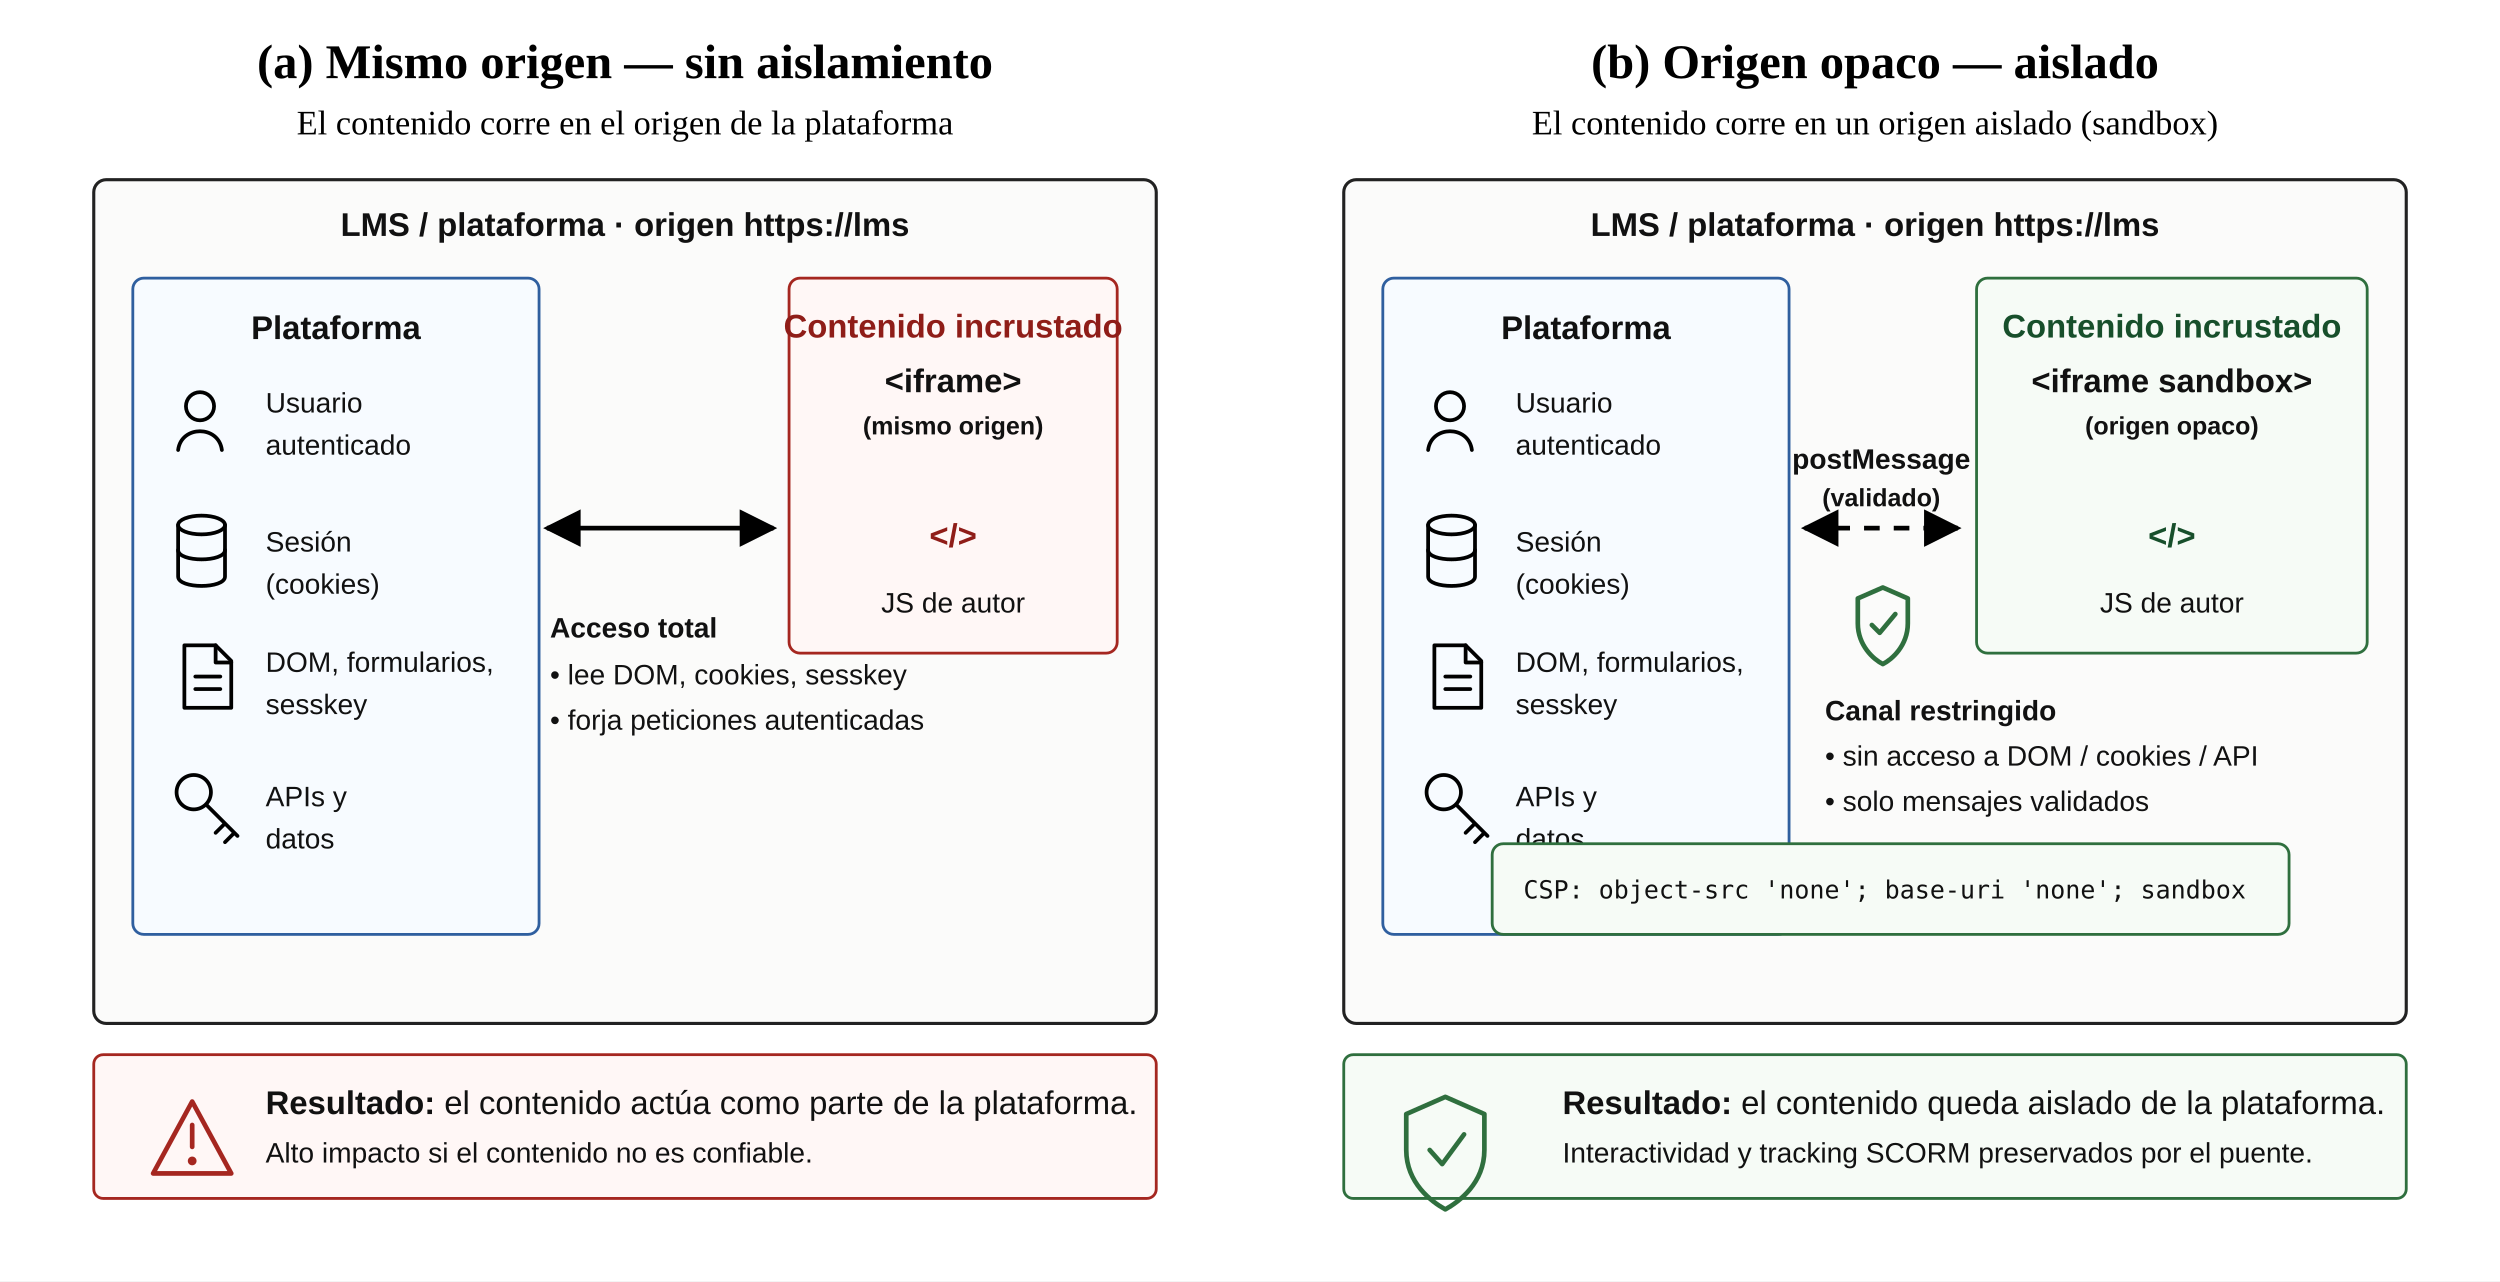
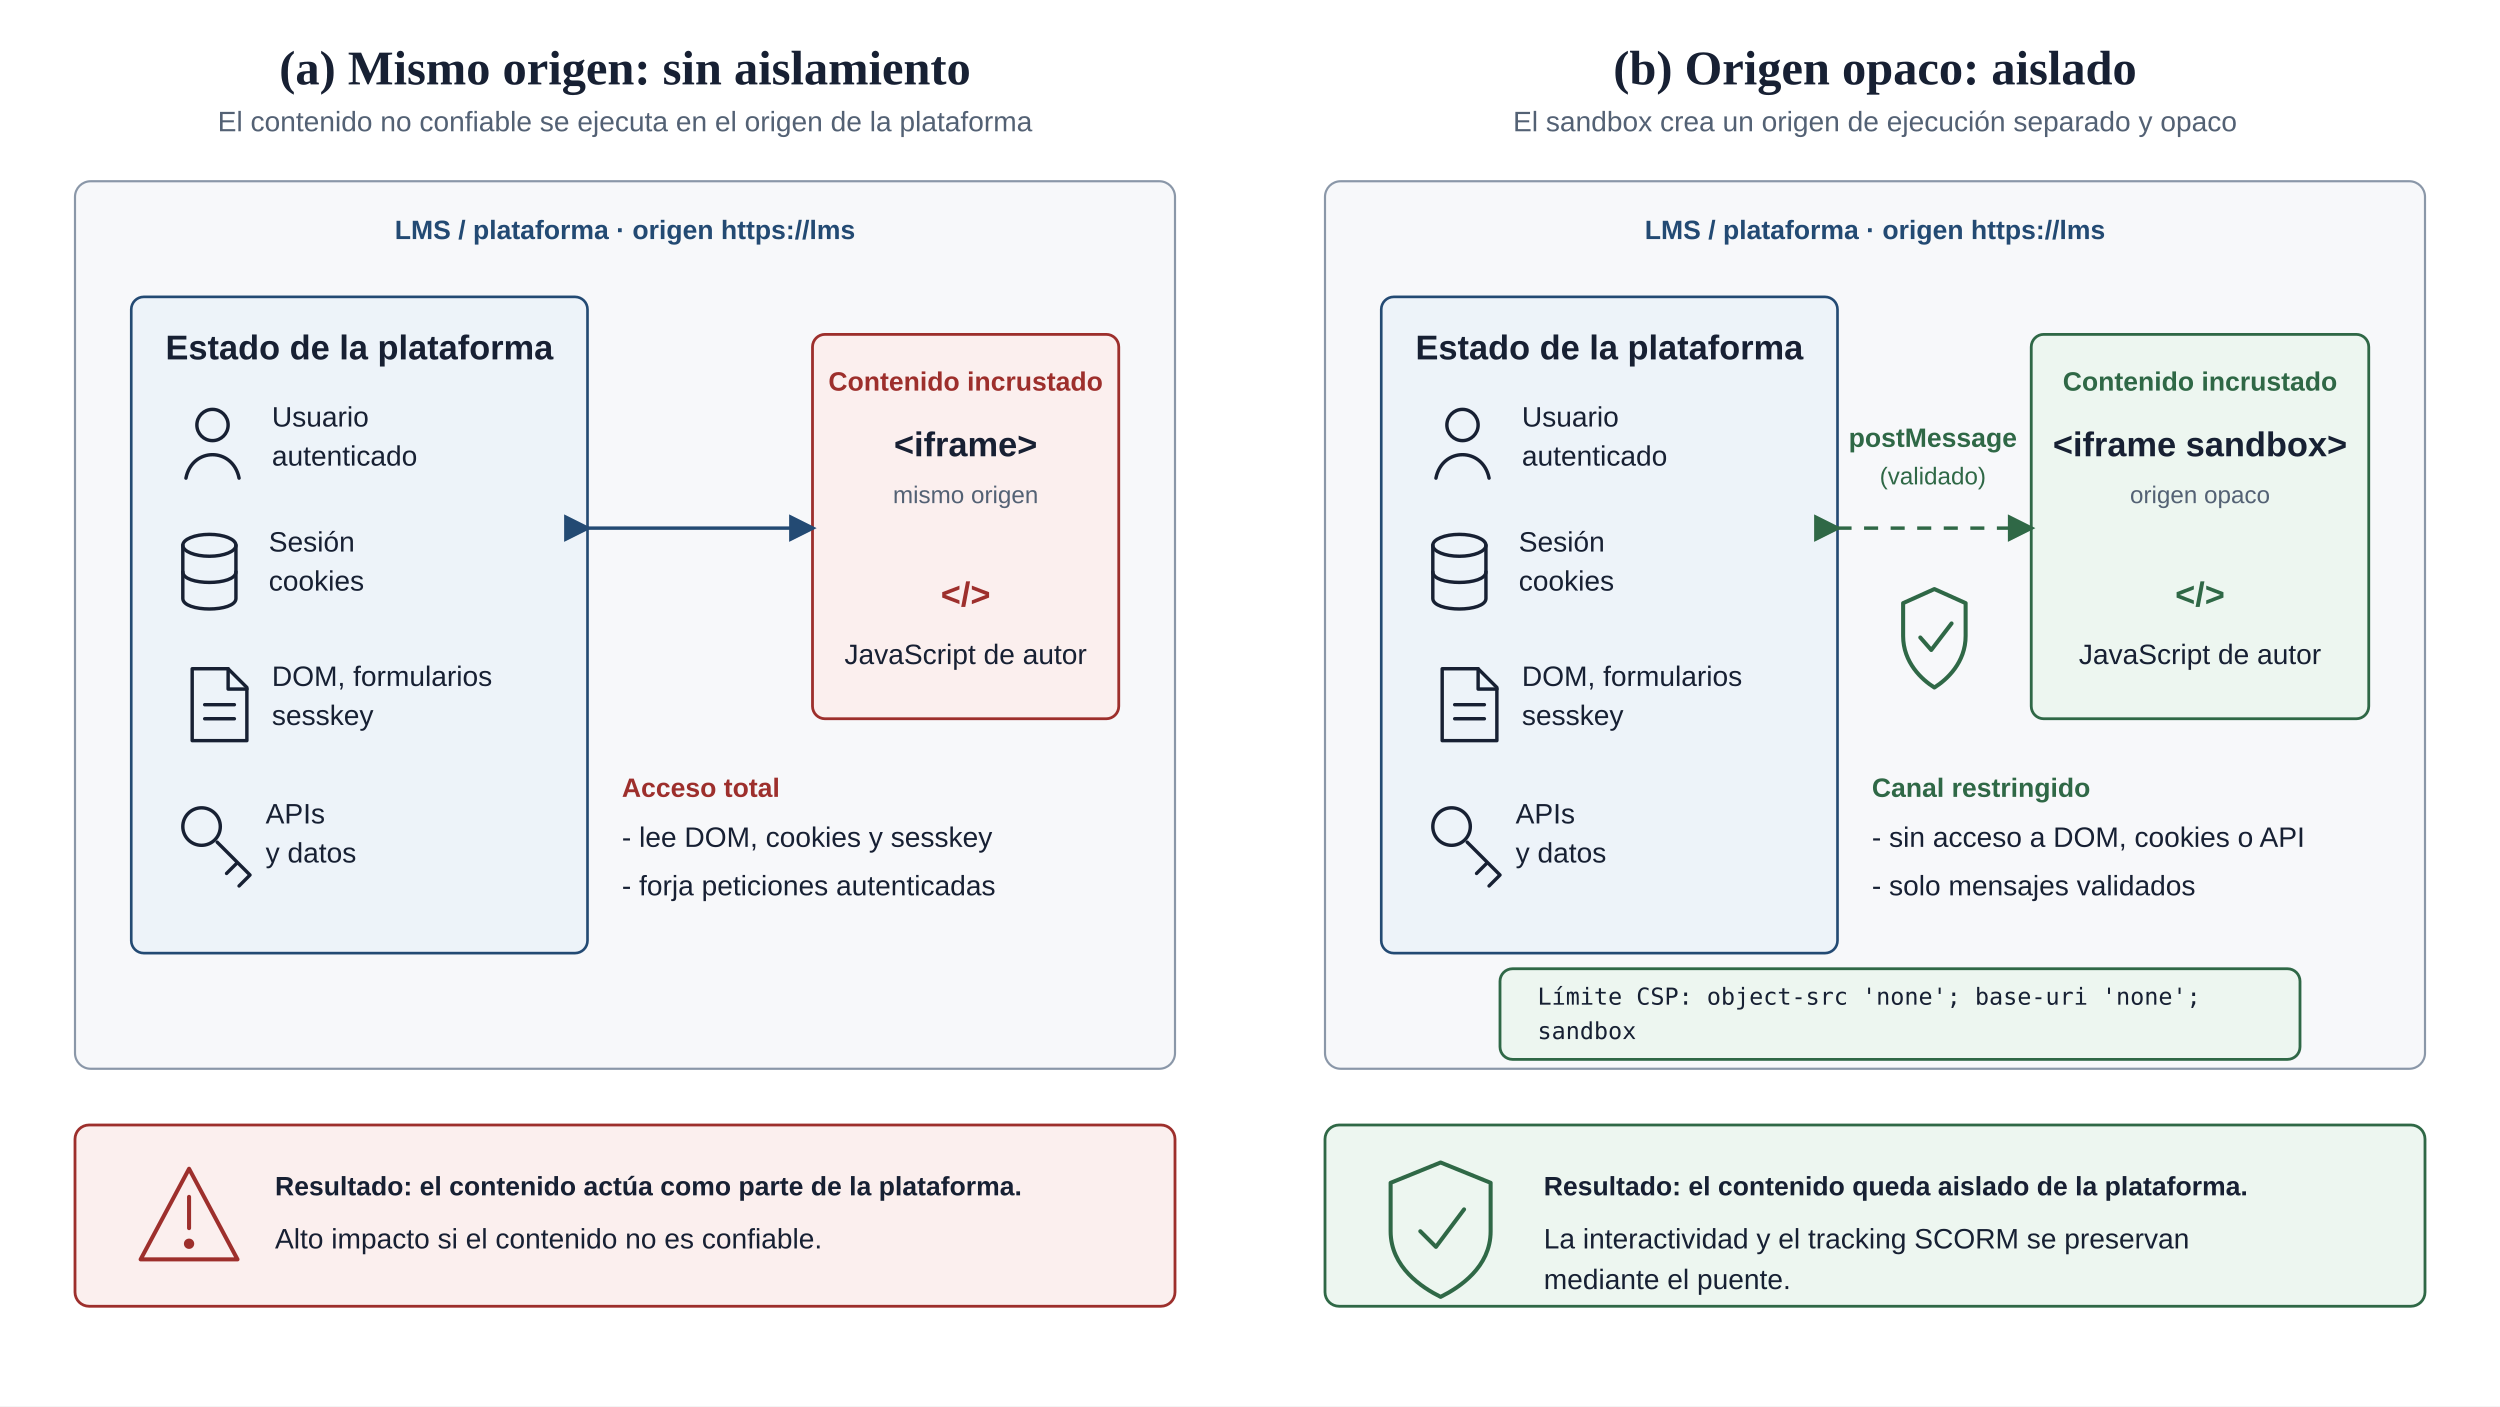
- <svg xmlns="http://www.w3.org/2000/svg" viewBox="0 0 1600 820" role="img" aria-labelledby="t d">
+ <svg xmlns="http://www.w3.org/2000/svg" viewBox="0 0 1600 900" role="img" aria-labelledby="title desc">
  <defs>
    <style>
      .bg{fill:#fff}
-       .panel{fill:#fbfbfa;stroke:#222;stroke-width:2}
-       .platform{fill:#f7fbff;stroke:#2f5f9f;stroke-width:1.8}
-       .danger{fill:#fff7f6;stroke:#a52720;stroke-width:1.8}
-       .safe{fill:#f6fbf6;stroke:#2f6f3e;stroke-width:1.8}
-       .title{font-family:Georgia,'Times New Roman',serif;font-size:31px;font-weight:700;fill:#000}
-       .subtitle{font-family:Georgia,'Times New Roman',serif;font-size:22px;fill:#000}
-       .label{font-family:Arial,Helvetica,sans-serif;font-size:21px;font-weight:700;fill:#111}
-       .text{font-family:Arial,Helvetica,sans-serif;font-size:18px;fill:#111}
-       .small{font-family:Arial,Helvetica,sans-serif;font-size:16px;fill:#111}
-       .mono{font-family:Consolas,Menlo,monospace;font-size:16px;fill:#111}
-       .danger-text{fill:#8f1d18}.safe-text{fill:#174f2b}
-       .arrow{stroke:#000;stroke-width:3;fill:none}
-       .arrow-dashed{stroke:#000;stroke-width:3;fill:none;stroke-dasharray:10 9}
-       .icon-stroke{fill:none;stroke:#000;stroke-width:2.4;stroke-linecap:round;stroke-linejoin:round}
-       .safe-icon{fill:none;stroke:#2f6f3e;stroke-width:3;stroke-linecap:round;stroke-linejoin:round}
-       .danger-icon{fill:none;stroke:#a52720;stroke-width:3;stroke-linecap:round;stroke-linejoin:round}
+       .frame{fill:#ffffff;stroke:#8a97a8;stroke-width:1.6}
+       .panel{fill:#f7f8fa;stroke:#8a97a8;stroke-width:1.4}
+       .lms{fill:#edf3f9;stroke:#234a73;stroke-width:1.7}
+       .risk{fill:#fbefee;stroke:#9d2f2c;stroke-width:1.8}
+       .safe{fill:#edf6f0;stroke:#2f6846;stroke-width:1.8}
+       .media{fill:#fff4e2;stroke:#9a5b16;stroke-width:1.8}
+       .ghost{fill:#f3f5f8;stroke:#8a97a8;stroke-width:1.4;stroke-dasharray:8 6}
+       .title{font-family:Georgia,'Times New Roman',serif;font-size:31px;font-weight:700;fill:#172033}
+       .subtitle{font-family:Arial,Helvetica,sans-serif;font-size:18px;fill:#536174}
+       .h{font-family:Arial,Helvetica,sans-serif;font-size:22px;font-weight:700;fill:#172033}
+       .hSmall{font-family:Arial,Helvetica,sans-serif;font-size:17px;font-weight:700;fill:#172033}
+       .text{font-family:Arial,Helvetica,sans-serif;font-size:18px;fill:#172033}
+       .small{font-family:Arial,Helvetica,sans-serif;font-size:15.5px;fill:#536174}
+       .mono{font-family:Menlo,Consolas,monospace;font-size:15px;fill:#172033}
+       .riskText{fill:#9d2f2c}
+       .safeText{fill:#2f6846}
+       .blueText{fill:#234a73}
+       .amberText{fill:#9a5b16}
+       .line{stroke:#8a97a8;stroke-width:2;fill:none}
+       .arrowBlue{stroke:#234a73;stroke-width:2.2;fill:none}
+       .arrowGreen{stroke:#2f6846;stroke-width:2.2;fill:none}
+       .arrowGray{stroke:#8a97a8;stroke-width:1.8;fill:none;stroke-dasharray:7 6}
+       .icon{fill:none;stroke:#172033;stroke-width:2.2;stroke-linecap:round;stroke-linejoin:round}
+       .iconSafe{fill:none;stroke:#2f6846;stroke-width:2.6;stroke-linecap:round;stroke-linejoin:round}
+       .iconRisk{fill:none;stroke:#9d2f2c;stroke-width:2.6;stroke-linecap:round;stroke-linejoin:round}
+       .pill{fill:#e8edf3;stroke:#c5ced8;stroke-width:1}
+       .pillText{font-family:Arial,Helvetica,sans-serif;font-size:14px;font-weight:700;fill:#172033}
    </style>
-     <marker id="aB" viewBox="0 0 10 10" refX="9" refY="5" markerWidth="8" markerHeight="8" orient="auto-start-reverse">
-       <path d="M0 0L10 5L0 10z" fill="#000" />
+     <marker id="arrowBlue" viewBox="0 0 10 10" refX="8.5" refY="5" markerWidth="8" markerHeight="8" orient="auto">
+       <path d="M0 0L10 5L0 10z" fill="#234a73" />
+     </marker>
+     <marker id="arrowGreen" viewBox="0 0 10 10" refX="8.5" refY="5" markerWidth="8" markerHeight="8" orient="auto">
+       <path d="M0 0L10 5L0 10z" fill="#2f6846" />
+     </marker>
+     <marker id="arrowGray" viewBox="0 0 10 10" refX="8.5" refY="5" markerWidth="8" markerHeight="8" orient="auto">
+       <path d="M0 0L10 5L0 10z" fill="#8a97a8" />
    </marker>
  </defs>
-   <rect class="bg" x="0" y="0" width="1600" height="820" />
-   <text class="title" x="400" y="50" text-anchor="middle">(a) Mismo origen — sin aislamiento</text>
-   <text class="subtitle" x="400" y="86" text-anchor="middle">El contenido corre en el origen de la plataforma</text>
-   <text class="title" x="1200" y="50" text-anchor="middle">(b) Origen opaco — aislado</text>
-   <text class="subtitle" x="1200" y="86" text-anchor="middle">El contenido corre en un origen aislado (sandbox)</text>
-   <rect class="panel" x="60" y="115" width="680" height="540" rx="8" />
-   <rect class="panel" x="860" y="115" width="680" height="540" rx="8" />
-   <text class="label" x="400" y="151" text-anchor="middle">LMS / plataforma · origen https://lms</text>
-   <text class="label" x="1200" y="151" text-anchor="middle">LMS / plataforma · origen https://lms</text>
-   <rect class="platform" x="85" y="178" width="260" height="420" rx="7" />
-   <text class="label" x="215" y="217" text-anchor="middle">Plataforma</text>
-   <g transform="translate(113 250)">
-     <circle class="icon-stroke" cx="15" cy="10" r="9" />
-     <path class="icon-stroke" d="M1 38C3 22 27 22 29 38" />
+   <rect class="bg" x="0" y="0" width="1600" height="900" />
+   <text class="title" x="400" y="54" text-anchor="middle">(a) Mismo origen: sin aislamiento</text>
+   <text class="subtitle" x="400" y="84" text-anchor="middle">El contenido no confiable se ejecuta en el origen de la plataforma</text>
+   <text class="title" x="1200" y="54" text-anchor="middle">(b) Origen opaco: aislado</text>
+   <text class="subtitle" x="1200" y="84" text-anchor="middle">El sandbox crea un origen de ejecución separado y opaco</text>
+   <rect class="panel" x="48" y="116" width="704" height="568" rx="10" />
+   <rect class="panel" x="848" y="116" width="704" height="568" rx="10" />
+   <text class="hSmall blueText" x="400" y="153" text-anchor="middle">LMS / plataforma · origen https://lms</text>
+   <text class="hSmall blueText" x="1200" y="153" text-anchor="middle">LMS / plataforma · origen https://lms</text>
+   <rect class="lms" x="84" y="190" width="292" height="420" rx="8" />
+   <text class="h" x="230" y="230" text-anchor="middle">Estado de la plataforma</text>
+   <g transform="translate(116 258)">
+     <circle class="icon" cx="20" cy="14" r="10" />
+     <path class="icon" d="M3 48C7 28 33 28 37 48" />
+     <text class="text" x="58" y="15" text-anchor="start">Usuario</text>
+     <text class="text" x="58" y="40" text-anchor="start">autenticado</text>
  </g>
-   <text class="text" x="170" y="264">Usuario</text>
-   <text class="text" x="170" y="291">autenticado</text>
-   <g transform="translate(111 328)">
-     <ellipse class="icon-stroke" cx="18" cy="8" rx="15" ry="6" />
-     <path class="icon-stroke" d="M3 8V41C3 49 33 49 33 41V8" />
-     <path class="icon-stroke" d="M3 24C3 32 33 32 33 24" />
+   <g transform="translate(114 338)">
+     <ellipse class="icon" cx="20" cy="11" rx="17" ry="7" />
+     <path class="icon" d="M3 11V45C3 54 37 54 37 45V11" />
+     <path class="icon" d="M3 28C3 37 37 37 37 28" />
+     <text class="text" x="58" y="15" text-anchor="start">Sesión</text>
+     <text class="text" x="58" y="40" text-anchor="start">cookies</text>
  </g>
-   <text class="text" x="170" y="353">Sesión</text>
-   <text class="text" x="170" y="380">(cookies)</text>
-   <g transform="translate(114 411)">
-     <path class="icon-stroke" d="M4 2H24L34 12V42H4Z" />
-     <path class="icon-stroke" d="M24 2V13H34" />
-     <path class="icon-stroke" d="M11 22H27M11 30H27" />
+   <g transform="translate(116 424)">
+     <path class="icon" d="M7 4H30L42 16V50H7Z" />
+     <path class="icon" d="M30 4V17H42" />
+     <path class="icon" d="M15 27H34M15 36H34" />
+     <text class="text" x="58" y="15" text-anchor="start">DOM, formularios</text>
+     <text class="text" x="58" y="40" text-anchor="start">sesskey</text>
  </g>
-   <text class="text" x="170" y="430">DOM, formularios,</text>
-   <text class="text" x="170" y="457">sesskey</text>
-   <g transform="translate(110 493)">
-     <circle class="icon-stroke" cx="14" cy="14" r="11" />
-     <path class="icon-stroke" d="M22 22L42 42M34 34L28 40M40 40L34 46" />
+   <g transform="translate(112 512)">
+     <circle class="icon" cx="17" cy="17" r="12" />
+     <path class="icon" d="M27 27L48 48M40 40L33 47M48 48L41 55" />
+     <text class="text" x="58" y="15" text-anchor="start">APIs</text>
+     <text class="text" x="58" y="40" text-anchor="start">y datos</text>
  </g>
-   <text class="text" x="170" y="516">APIs y</text>
-   <text class="text" x="170" y="543">datos</text>
-   <rect class="danger" x="505" y="178" width="210" height="240" rx="7" />
-   <text class="label danger-text" x="610" y="216" text-anchor="middle">Contenido incrustado</text>
-   <text class="label" x="610" y="251" text-anchor="middle">&lt;iframe&gt;</text>
-   <text class="small" x="610" y="278" text-anchor="middle" font-weight="700">(mismo origen)</text>
-   <text class="label danger-text" x="610" y="350" text-anchor="middle" font-size="48">&lt;/&gt;</text>
-   <text class="text" x="610" y="392" text-anchor="middle">JS de autor</text>
-   <path class="arrow" d="M350 338H495" marker-start="url(#aB)" marker-end="url(#aB)" />
-   <text class="text" x="352" y="408" font-weight="700">Acceso total</text>
-   <text class="text" x="352" y="438">• lee DOM, cookies, sesskey</text>
-   <text class="text" x="352" y="467">• forja peticiones autenticadas</text>
-   <rect class="danger" x="60" y="675" width="680" height="92" rx="6" />
-   <g transform="translate(98 705)">
-     <path class="danger-icon" d="M25 0L50 46H0Z" />
-     <path class="danger-icon" d="M25 15V29" />
-     <circle fill="#a52720" cx="25" cy="38" r="2.8" />
+   <rect class="risk" x="520" y="214" width="196" height="246" rx="8" />
+   <text class="hSmall riskText" x="618" y="250" text-anchor="middle">Contenido incrustado</text>
+   <text class="h" x="618" y="292" text-anchor="middle">&lt;iframe&gt;</text>
+   <text class="small" x="618" y="322" text-anchor="middle">mismo origen</text>
+   <text class="h riskText" x="618" y="388" text-anchor="middle" font-size="42">&lt;/&gt;</text>
+   <text class="text" x="618" y="425" text-anchor="middle">JavaScript de autor</text>
+   <path class="arrowBlue" d="M376 338H520" marker-start="url(#arrowBlue)" marker-end="url(#arrowBlue)" />
+   <text class="hSmall riskText" x="398" y="510">Acceso total</text>
+   <text class="text" x="398" y="542" text-anchor="start">- lee DOM, cookies y sesskey</text>
+   <text class="text" x="398" y="573" text-anchor="start">- forja peticiones autenticadas</text>
+   <rect class="risk" x="48" y="720" width="704" height="116" rx="9" />
+   <g transform="translate(88 744)">
+     <path class="iconRisk" d="M33 4L64 62H2Z" />
+     <path class="iconRisk" d="M33 22V42" />
+     <circle fill="#9d2f2c" cx="33" cy="52" r="3.3" />
  </g>
-   <text class="label" x="170" y="713">Resultado: <tspan font-weight="400">el contenido actúa como parte de la plataforma.</tspan>
-   </text>
-   <text class="text" x="170" y="744">Alto impacto si el contenido no es confiable.</text>
-   <rect class="platform" x="885" y="178" width="260" height="420" rx="7" />
-   <text class="label" x="1015" y="217" text-anchor="middle">Plataforma</text>
-   <g transform="translate(913 250)">
-     <circle class="icon-stroke" cx="15" cy="10" r="9" />
-     <path class="icon-stroke" d="M1 38C3 22 27 22 29 38" />
+   <text class="hSmall" x="176" y="765">Resultado: el contenido actúa como parte de la plataforma.</text>
+   <text class="text" x="176" y="799">Alto impacto si el contenido no es confiable.</text>
+   <rect class="lms" x="884" y="190" width="292" height="420" rx="8" />
+   <text class="h" x="1030" y="230" text-anchor="middle">Estado de la plataforma</text>
+   <g transform="translate(916 258)">
+     <circle class="icon" cx="20" cy="14" r="10" />
+     <path class="icon" d="M3 48C7 28 33 28 37 48" />
+     <text class="text" x="58" y="15" text-anchor="start">Usuario</text>
+     <text class="text" x="58" y="40" text-anchor="start">autenticado</text>
  </g>
-   <text class="text" x="970" y="264">Usuario</text>
-   <text class="text" x="970" y="291">autenticado</text>
-   <g transform="translate(911 328)">
-     <ellipse class="icon-stroke" cx="18" cy="8" rx="15" ry="6" />
-     <path class="icon-stroke" d="M3 8V41C3 49 33 49 33 41V8" />
-     <path class="icon-stroke" d="M3 24C3 32 33 32 33 24" />
+   <g transform="translate(914 338)">
+     <ellipse class="icon" cx="20" cy="11" rx="17" ry="7" />
+     <path class="icon" d="M3 11V45C3 54 37 54 37 45V11" />
+     <path class="icon" d="M3 28C3 37 37 37 37 28" />
+     <text class="text" x="58" y="15" text-anchor="start">Sesión</text>
+     <text class="text" x="58" y="40" text-anchor="start">cookies</text>
  </g>
-   <text class="text" x="970" y="353">Sesión</text>
-   <text class="text" x="970" y="380">(cookies)</text>
-   <g transform="translate(914 411)">
-     <path class="icon-stroke" d="M4 2H24L34 12V42H4Z" />
-     <path class="icon-stroke" d="M24 2V13H34" />
-     <path class="icon-stroke" d="M11 22H27M11 30H27" />
+   <g transform="translate(916 424)">
+     <path class="icon" d="M7 4H30L42 16V50H7Z" />
+     <path class="icon" d="M30 4V17H42" />
+     <path class="icon" d="M15 27H34M15 36H34" />
+     <text class="text" x="58" y="15" text-anchor="start">DOM, formularios</text>
+     <text class="text" x="58" y="40" text-anchor="start">sesskey</text>
  </g>
-   <text class="text" x="970" y="430">DOM, formularios,</text>
-   <text class="text" x="970" y="457">sesskey</text>
-   <g transform="translate(910 493)">
-     <circle class="icon-stroke" cx="14" cy="14" r="11" />
-     <path class="icon-stroke" d="M22 22L42 42M34 34L28 40M40 40L34 46" />
+   <g transform="translate(912 512)">
+     <circle class="icon" cx="17" cy="17" r="12" />
+     <path class="icon" d="M27 27L48 48M40 40L33 47M48 48L41 55" />
+     <text class="text" x="58" y="15" text-anchor="start">APIs</text>
+     <text class="text" x="58" y="40" text-anchor="start">y datos</text>
  </g>
-   <text class="text" x="970" y="516">APIs y</text>
-   <text class="text" x="970" y="543">datos</text>
-   <rect class="safe" x="1265" y="178" width="250" height="240" rx="7" />
-   <text class="label safe-text" x="1390" y="216" text-anchor="middle">Contenido incrustado</text>
-   <text class="label" x="1390" y="251" text-anchor="middle">&lt;iframe sandbox&gt;</text>
-   <text class="small" x="1390" y="278" text-anchor="middle" font-weight="700">(origen opaco)</text>
-   <text class="label safe-text" x="1390" y="350" text-anchor="middle" font-size="48">&lt;/&gt;</text>
-   <text class="text" x="1390" y="392" text-anchor="middle">JS de autor</text>
-   <path class="arrow-dashed" d="M1155 338H1253" marker-start="url(#aB)" marker-end="url(#aB)" />
-   <text class="text" x="1204" y="300" text-anchor="middle" font-weight="700">postMessage</text>
-   <text class="small" x="1204" y="324" text-anchor="middle" font-weight="700">(validado)</text>
-   <g transform="translate(1187 374)">
-     <path class="safe-icon" d="M18 2L34 9V25C34 39 24 48 18 51C12 48 2 39 2 25V9Z" />
-     <path class="safe-icon" d="M11 26L16 31L26 19" />
+   <rect class="safe" x="1300" y="214" width="216" height="246" rx="8" />
+   <text class="hSmall safeText" x="1408" y="250" text-anchor="middle">Contenido incrustado</text>
+   <text class="h" x="1408" y="292" text-anchor="middle">&lt;iframe sandbox&gt;</text>
+   <text class="small" x="1408" y="322" text-anchor="middle">origen opaco</text>
+   <text class="h safeText" x="1408" y="388" text-anchor="middle" font-size="42">&lt;/&gt;</text>
+   <text class="text" x="1408" y="425" text-anchor="middle">JavaScript de autor</text>
+   <path class="arrowGreen" d="M1176 338H1300" stroke-dasharray="9 8" marker-start="url(#arrowGreen)" marker-end="url(#arrowGreen)" />
+   <text class="hSmall safeText" x="1237" y="286" text-anchor="middle">postMessage</text>
+   <text class="small safeText" x="1237" y="310" text-anchor="middle">(validado)</text>
+   <g transform="translate(1216 374)">
+     <path class="iconSafe" d="M22 3L42 12V33C42 50 30 61 22 66C14 61 2 50 2 33V12Z" />
+     <path class="iconSafe" d="M13 34L20 42L33 25" />
  </g>
-   <text class="text" x="1168" y="461" font-weight="700">Canal restringido</text>
-   <text class="text" x="1168" y="490">• sin acceso a DOM / cookies / API</text>
-   <text class="text" x="1168" y="519">• solo mensajes validados</text>
-   <rect class="safe" x="955" y="540" width="510" height="58" rx="7" />
-   <text class="mono" x="975" y="575">CSP: object-src 'none'; base-uri 'none'; sandbox</text>
-   <rect class="safe" x="860" y="675" width="680" height="92" rx="6" />
-   <g transform="translate(900 702)">
-     <path class="safe-icon" d="M25 0L50 11V34C50 55 34 67 25 72C16 67 0 55 0 34V11Z" />
-     <path class="safe-icon" d="M15 34L23 43L37 24" />
+   <text class="hSmall safeText" x="1198" y="510">Canal restringido</text>
+   <text class="text" x="1198" y="542" text-anchor="start">- sin acceso a DOM, cookies o API</text>
+   <text class="text" x="1198" y="573" text-anchor="start">- solo mensajes validados</text>
+   <rect class="safe" x="960" y="620" width="512" height="58" rx="8" />
+   <text class="mono" x="984" y="643">Límite CSP: object-src 'none'; base-uri 'none';</text>
+   <text class="mono" x="984" y="665">sandbox</text>
+   <rect class="safe" x="848" y="720" width="704" height="116" rx="9" />
+   <g transform="translate(888 740)">
+     <path class="iconSafe" d="M34 4L66 17V48C66 71 46 84 34 90C22 84 2 71 2 48V17Z" />
+     <path class="iconSafe" d="M21 48L31 58L49 34" />
  </g>
-   <text class="label" x="1000" y="713">Resultado: <tspan font-weight="400">el contenido queda aislado de la plataforma.</tspan>
-   </text>
-   <text class="text" x="1000" y="744">Interactividad y tracking SCORM preservados por el puente.</text>
+   <text class="hSmall" x="988" y="765">Resultado: el contenido queda aislado de la plataforma.</text>
+   <text class="text" x="988" y="799" text-anchor="start">La interactividad y el tracking SCORM se preservan</text>
+   <text class="text" x="988" y="825" text-anchor="start">mediante el puente.</text>
</svg>
